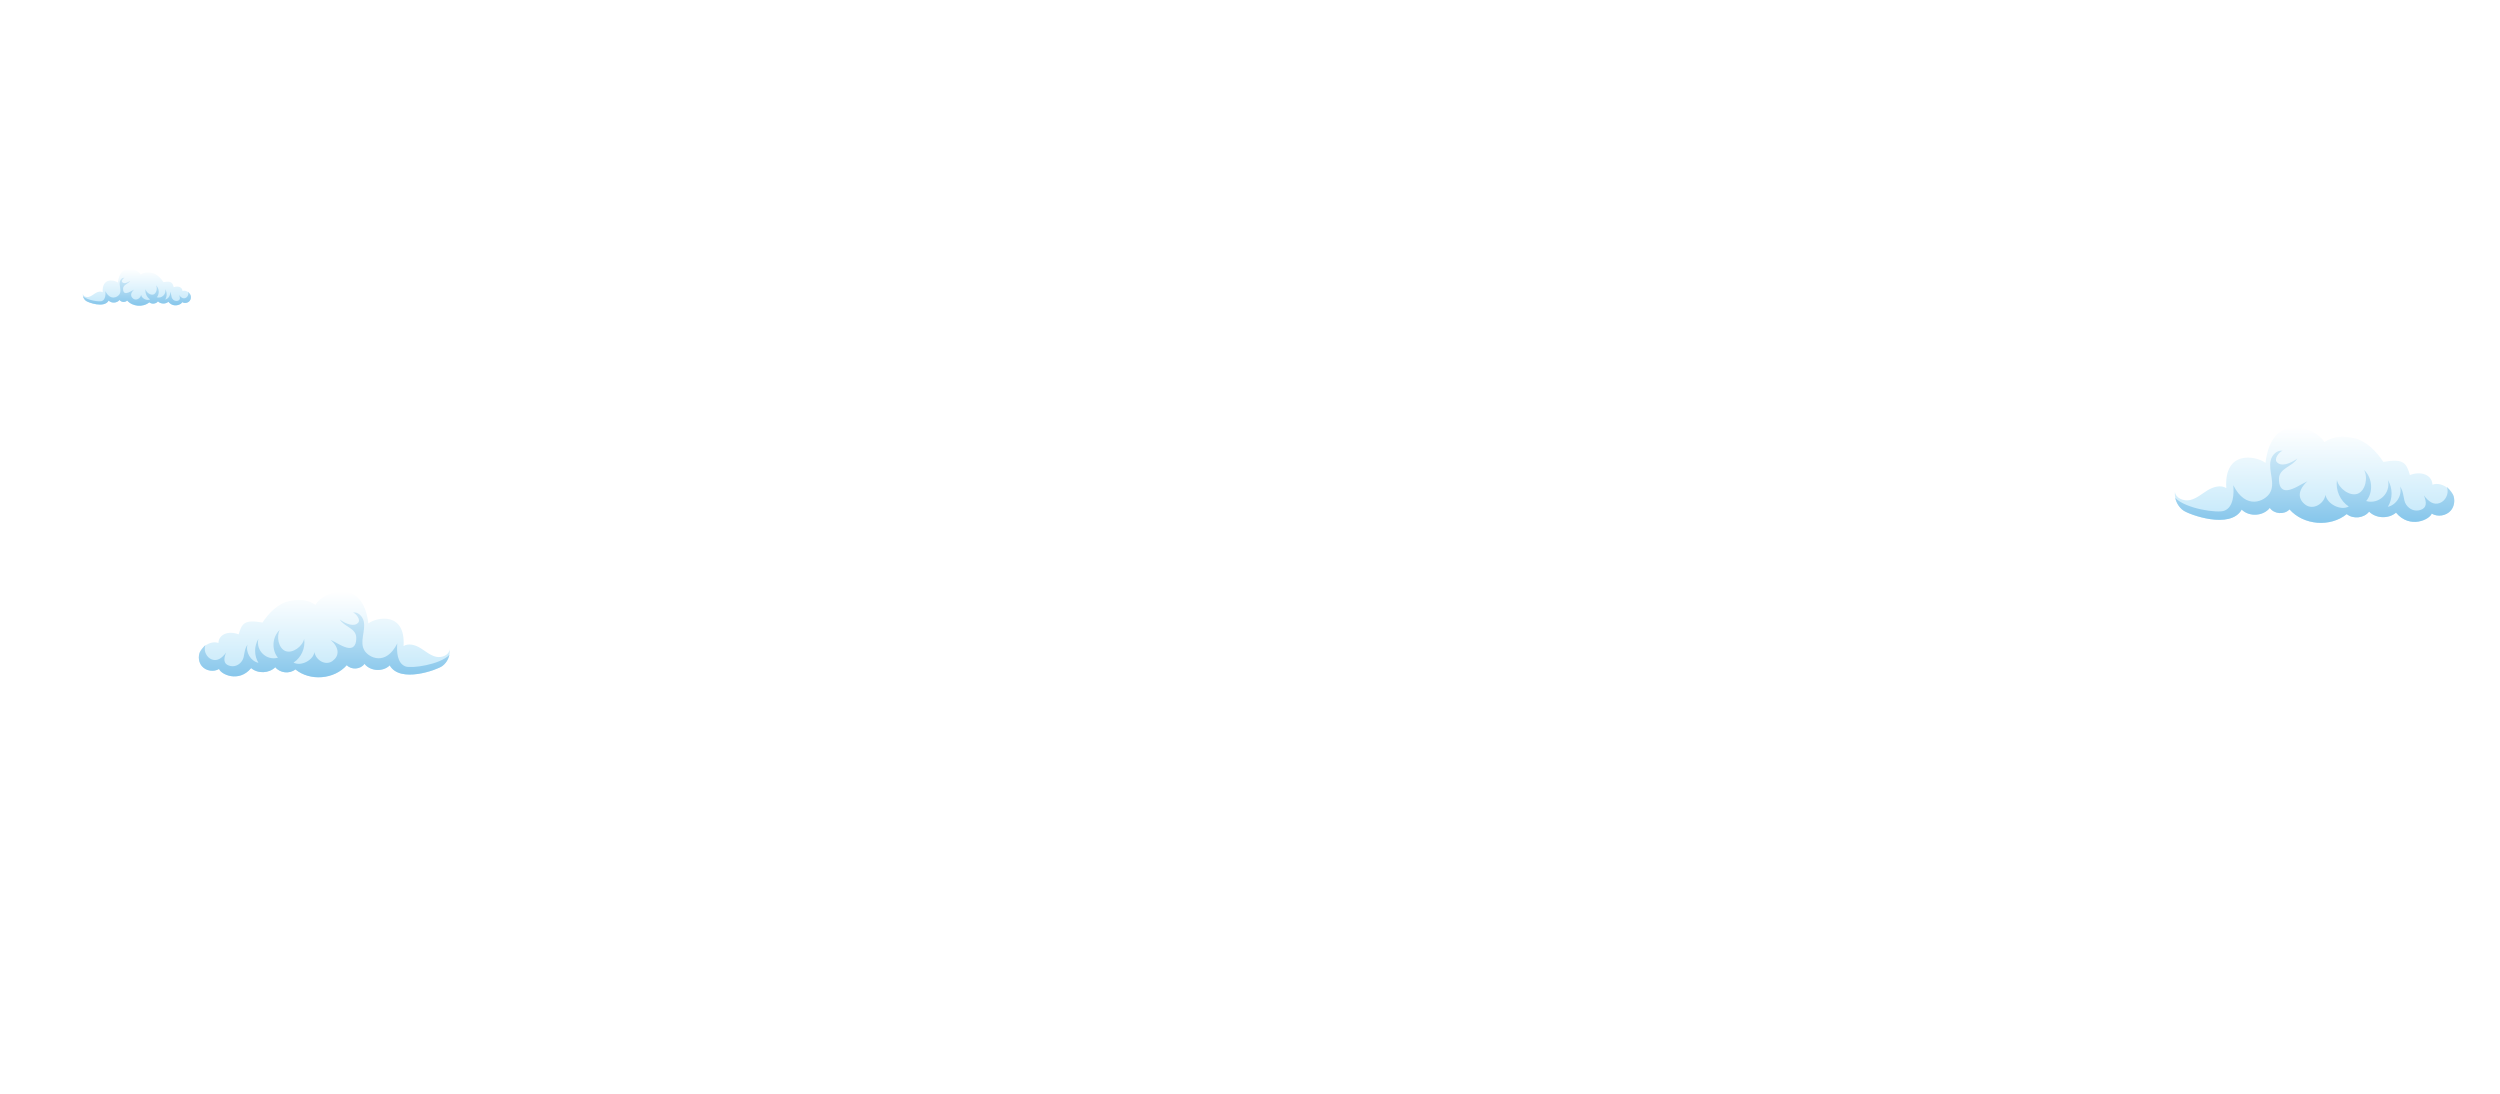
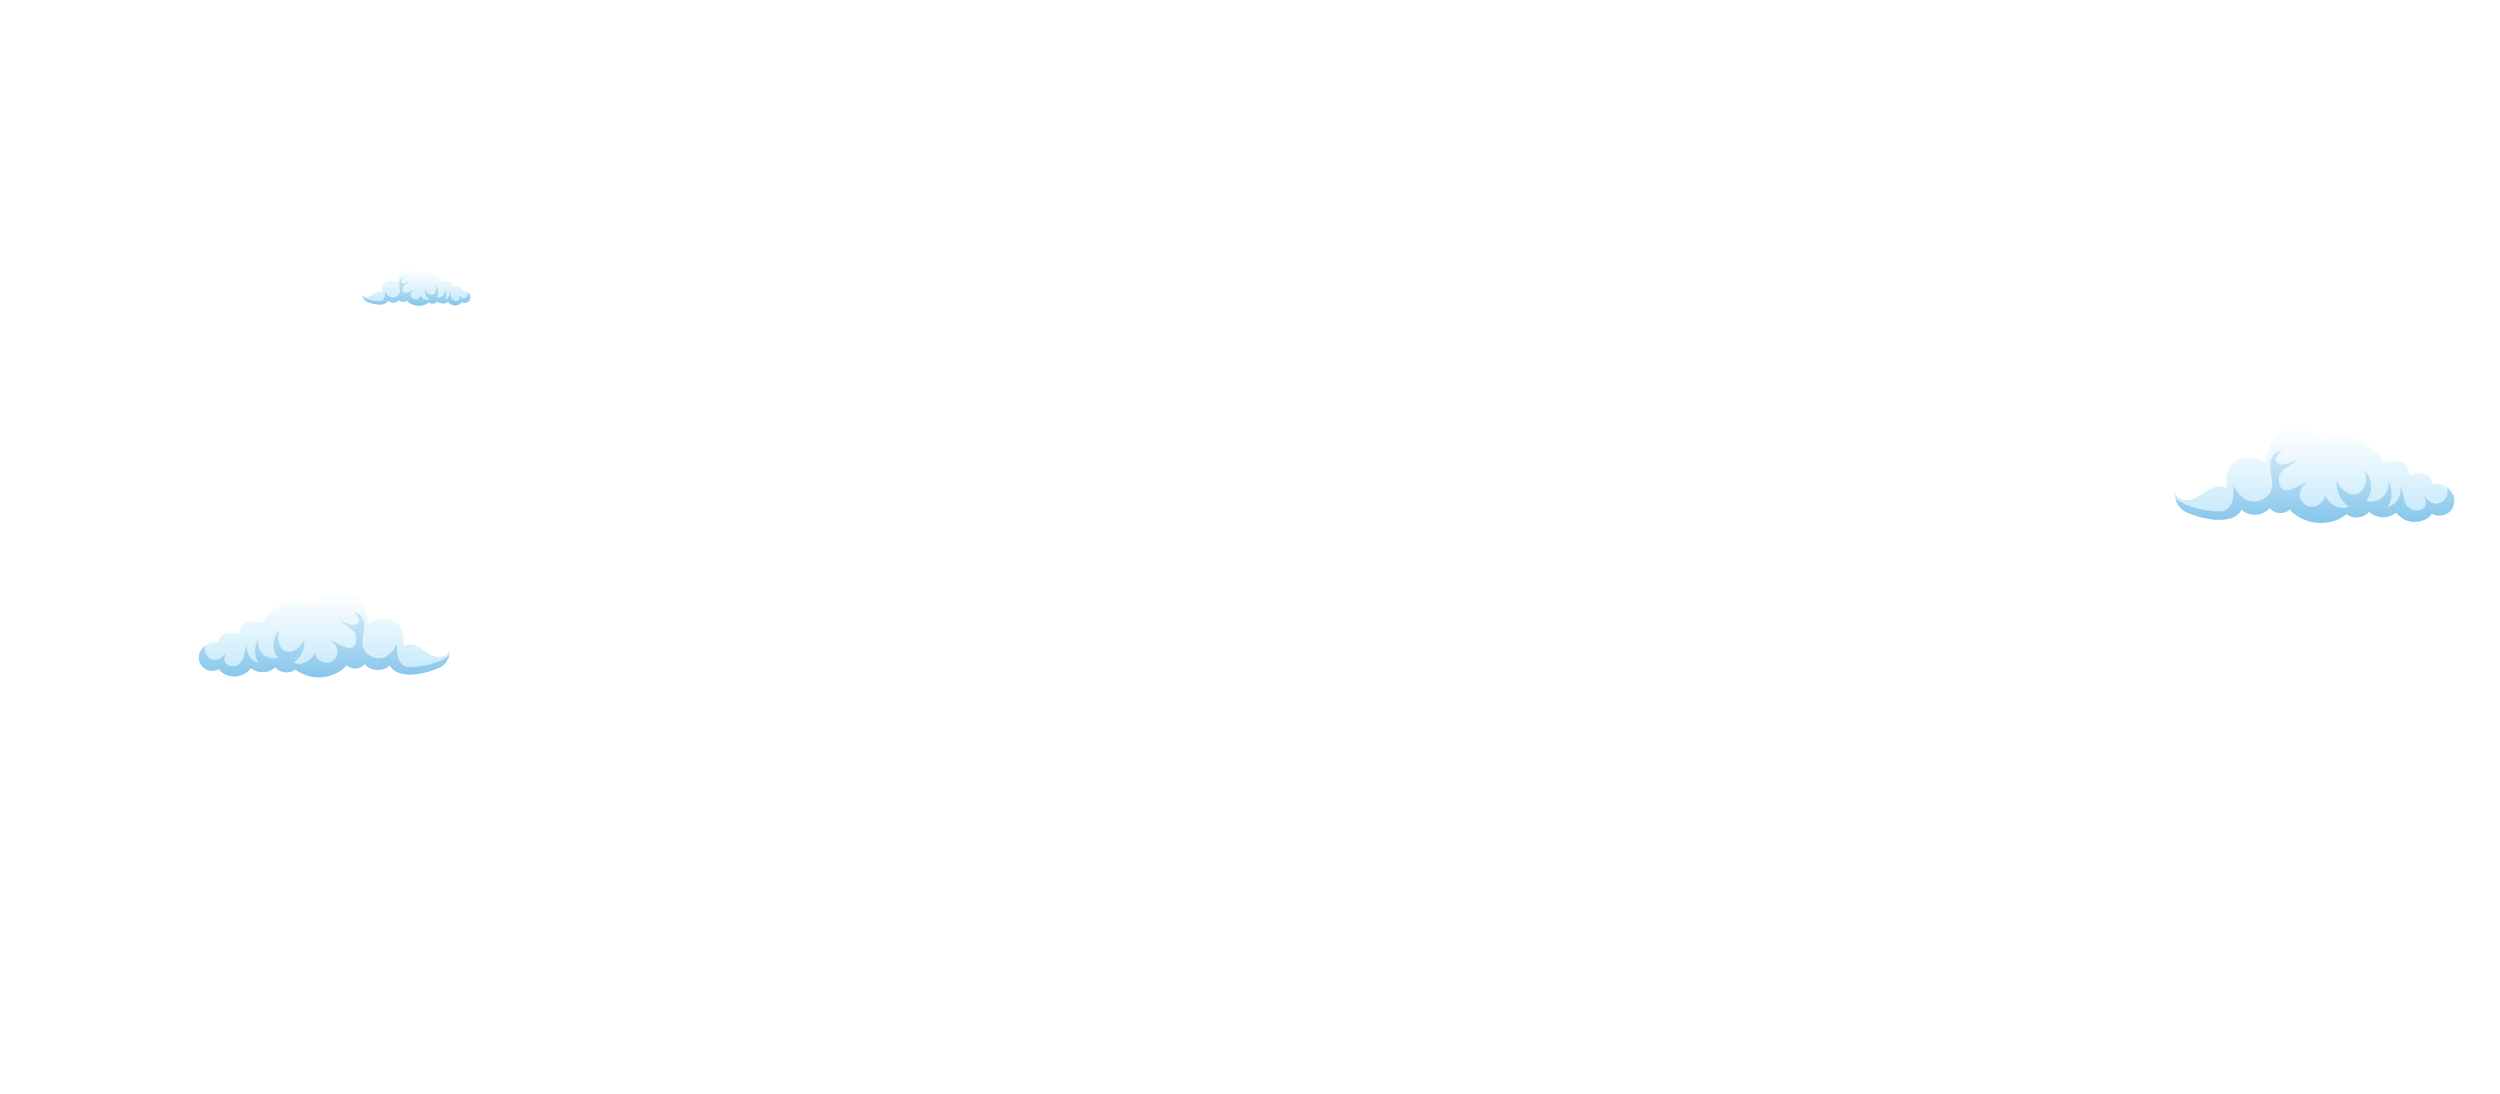
<svg xmlns="http://www.w3.org/2000/svg" version="1.1" id="Layer_1" x="0px" y="0px" viewBox="0 0 400 175" style="enable-background:new 0 0 400 175;" xml:space="preserve">
  <style type="text/css">
	.st0{fill:url(#SVGID_1_);}
	.st1{fill:url(#SVGID_2_);}
	.st2{fill:url(#SVGID_3_);}
	.st3{fill:url(#SVGID_4_);}
	.st4{fill:url(#SVGID_5_);}
	.st5{fill:url(#SVGID_6_);}
</style>
  <g>
-     <linearGradient id="SVGID_1_" gradientUnits="userSpaceOnUse" x1="370.325" y1="266.648" x2="370.325" y2="251.341" gradientTransform="matrix(1 0 0 -1 0 335)">
+     <linearGradient id="SVGID_1_" gradientUnits="userSpaceOnUse" x1="370.325" y1="-241.648" x2="370.325" y2="-226.341" gradientTransform="matrix(1 0 0 1 0 310)">
      <stop offset="0" style="stop-color:#FFFFFF" />
      <stop offset="1" style="stop-color:#C3E8FA" />
    </linearGradient>
    <path class="st0" d="M392.127,81.687c-0.731,0.849-2.094,1.067-3.053,0.488c-0.299,0.933-3.486,2.52-5.711-0.15   c-1.2,1.021-3.183,0.949-4.305-0.159c-0.83,1.047-2.546,1.234-3.58,0.387c-2.621,2.143-6.922,1.791-9.156-0.752   c-0.825,0.885-2.47,0.761-3.151-0.237c-1.051,1.331-3.296,1.466-4.5,0.273c-1.821,3.23-8.419,0.8-9.342,0.133   c-0.657-0.475-1.117-1.209-1.287-2c-0.072-0.335-0.092-0.68-0.055-1.021c0.084,1.058,1.42,1.599,2.454,1.351   c1.032-0.248,1.858-0.995,2.764-1.548c0.906-0.555,2.097-0.915,3.002-0.358c-0.387-6.087,4.676-5.216,6.271-4.036   c1.02-8.56,8.216-5.546,9.413-3.321c1.64-1.051,3.152-0.986,4.732-0.645c2.017,0.436,3.704,2.254,4.711,3.811   c3.277-0.571,3.661,0.156,4.254,2.104c1.831-0.708,3.546,0,3.604,1.539c0.853-0.298,1.718,0.021,2.349,0.482   c0.117,0.087,0.227,0.177,0.326,0.27c0.108,0.099,0.204,0.201,0.287,0.302c0.146,0.175,0.261,0.372,0.345,0.582   C392.834,79.998,392.708,81.01,392.127,81.687z" />
-     <linearGradient id="SVGID_2_" gradientUnits="userSpaceOnUse" x1="370.362" y1="262.899" x2="370.362" y2="251.341" gradientTransform="matrix(1 0 0 -1 0 335)">
+     <linearGradient id="SVGID_2_" gradientUnits="userSpaceOnUse" x1="370.362" y1="-237.899" x2="370.362" y2="-226.341" gradientTransform="matrix(1 0 0 1 0 310)">
      <stop offset="0" style="stop-color:#CDE8F7" />
      <stop offset="1" style="stop-color:#86C6EB" />
    </linearGradient>
    <path class="st1" d="M392.127,81.687c-0.731,0.849-2.094,1.067-3.053,0.488c-0.299,0.933-3.486,2.52-5.711-0.15   c-1.2,1.021-3.183,0.949-4.305-0.159c-0.83,1.047-2.546,1.234-3.58,0.387c-2.621,2.143-6.922,1.791-9.156-0.752   c-0.825,0.885-2.47,0.761-3.151-0.237c-1.051,1.331-3.296,1.466-4.5,0.273c-1.821,3.23-8.419,0.8-9.342,0.133   c-0.657-0.475-1.117-1.209-1.287-2c1.678,1.741,6.777,2.47,7.853,2.046c1.464-0.576,1.562-2.67,1.427-4.094   c2.053,4.091,5.053,2.536,5.831,1.296c0.982-1.564-0.255-3.553,0.16-5.265c0.209-0.869,1.009-1.679,1.892-1.535   c-0.582,0.228-1.339,1.273-0.954,1.764c0.693,0.881,2.216,0.296,3.314-0.516c-0.777,1.316-2.878,1.514-2.929,3.206   c-0.032,1.025,0.279,1.941,1.3,1.862c1.021-0.08,2.305-1.005,3.252-1.434c-1.626,1.493-1.53,2.864-0.321,3.759   c1.207,0.895,2.957-0.104,3.216-1.585c0.241,1.472,2.415,2.579,3.725,1.869c-1.374-0.887-2.149-2.618-1.892-4.232   c0.266,1.321,2.046,2.654,3.308,2.186c1.262-0.47,1.684-2.618,1.025-3.795c1.356,1.232,1.516,3.562,0.339,4.966   c2.048,0.58,3.98-1.281,3.479-3.351c0.787,1.278,0.782,3-0.012,4.273c1.392-0.303,2.345-1.906,1.948-3.273   c0.727,1.06,0.443,2.136,0.991,2.934c0.548,0.796,1.45,1.151,2.358,0.814c0.906-0.337,0.954-1.122,0.468-2.31   c0.722,0.988,1.562,1.596,2.548,1.227c0.938-0.351,1.476-1.505,1.174-2.452c-0.016-0.048-0.033-0.096-0.053-0.143   c0.131,0.131,0.259,0.27,0.38,0.413c0.234,0.275,0.446,0.571,0.633,0.883C392.834,79.998,392.708,81.01,392.127,81.687z" />
  </g>
  <g>
-     <linearGradient id="SVGID_3_" gradientUnits="userSpaceOnUse" x1="773.151" y1="240.381" x2="773.151" y2="226.635" gradientTransform="matrix(-1 0 0 -1 825.0414 335)">
+     <linearGradient id="SVGID_3_" gradientUnits="userSpaceOnUse" x1="1123.151" y1="-215.381" x2="1123.151" y2="-201.635" gradientTransform="matrix(-1 0 0 1 1175.041 310)">
      <stop offset="0" style="stop-color:#FFFFFF" />
      <stop offset="1" style="stop-color:#C3E8FA" />
    </linearGradient>
    <path class="st2" d="M31.977,104.344c0.076-0.188,0.18-0.364,0.31-0.522c0.075-0.091,0.161-0.182,0.258-0.271   c0.089-0.082,0.188-0.164,0.293-0.242c0.567-0.414,1.344-0.7,2.11-0.433c0.052-1.382,1.592-2.017,3.237-1.382   c0.531-1.749,0.877-2.402,3.819-1.89c0.905-1.398,2.419-3.03,4.231-3.422c1.418-0.306,2.777-0.365,4.25,0.579   c1.075-1.998,7.538-4.705,8.453,2.982c1.433-1.06,5.979-1.842,5.632,3.624c0.812-0.5,1.883-0.177,2.696,0.321   c0.814,0.497,1.556,1.167,2.483,1.39c0.928,0.223,2.129-0.263,2.203-1.213c0.033,0.306,0.015,0.616-0.05,0.917   c-0.153,0.71-0.566,1.369-1.156,1.796c-0.83,0.599-6.755,2.782-8.39-0.119c-1.081,1.071-3.097,0.95-4.041-0.245   c-0.612,0.896-2.089,1.008-2.83,0.213c-2.006,2.284-5.869,2.6-8.223,0.675c-0.928,0.761-2.469,0.594-3.214-0.347   c-1.008,0.995-2.788,1.06-3.866,0.143c-1.998,2.398-4.86,0.973-5.129,0.135c-0.861,0.52-2.086,0.325-2.741-0.438   C31.79,105.989,31.677,105.08,31.977,104.344z" />
-     <linearGradient id="SVGID_4_" gradientUnits="userSpaceOnUse" x1="773.184" y1="237.015" x2="773.184" y2="226.634" gradientTransform="matrix(-1 0 0 -1 825.0414 335)">
+     <linearGradient id="SVGID_4_" gradientUnits="userSpaceOnUse" x1="1123.184" y1="-212.015" x2="1123.184" y2="-201.634" gradientTransform="matrix(-1 0 0 1 1175.041 310)">
      <stop offset="0" style="stop-color:#CDE8F7" />
      <stop offset="1" style="stop-color:#86C6EB" />
    </linearGradient>
    <path class="st3" d="M31.974,104.344c0.167-0.28,0.358-0.546,0.568-0.793c0.109-0.129,0.224-0.253,0.341-0.371   c-0.018,0.043-0.033,0.086-0.048,0.129c-0.271,0.851,0.212,1.887,1.054,2.202c0.885,0.331,1.64-0.215,2.288-1.102   c-0.436,1.067-0.393,1.772,0.421,2.075c0.815,0.303,1.626-0.016,2.118-0.731c0.493-0.716,0.237-1.683,0.89-2.635   c-0.356,1.228,0.5,2.667,1.75,2.939c-0.713-1.143-0.718-2.689-0.011-3.837c-0.451,1.86,1.285,3.531,3.124,3.01   c-1.057-1.261-0.914-3.353,0.304-4.46c-0.592,1.056-0.213,2.986,0.92,3.407c1.134,0.42,2.732-0.777,2.971-1.963   c0.231,1.449-0.464,3.004-1.698,3.801c1.177,0.638,3.129-0.356,3.346-1.678c0.232,1.329,1.804,2.227,2.888,1.423   c1.087-0.804,1.172-2.035-0.288-3.376c0.851,0.385,2.004,1.216,2.921,1.288C56.75,103.743,57.028,102.92,57,102   c-0.046-1.519-1.932-1.697-2.63-2.879c0.986,0.729,2.354,1.255,2.976,0.464c0.345-0.441-0.335-1.379-0.857-1.585   c0.794-0.129,1.512,0.599,1.699,1.379c0.372,1.538-0.739,3.324,0.143,4.729c0.699,1.113,3.393,2.51,5.237-1.164   c-0.121,1.279-0.033,3.159,1.282,3.676c0.967,0.38,5.545-0.273,7.052-1.837c-0.153,0.71-0.566,1.369-1.156,1.796   c-0.83,0.599-6.755,2.782-8.39-0.119c-1.081,1.071-3.097,0.95-4.041-0.245c-0.612,0.896-2.089,1.008-2.83,0.213   c-2.006,2.284-5.869,2.6-8.223,0.675c-0.928,0.761-2.469,0.594-3.214-0.347c-1.008,0.995-2.788,1.06-3.866,0.143   c-1.998,2.398-4.86,0.973-5.129,0.135c-0.861,0.52-2.086,0.325-2.741-0.438C31.79,105.989,31.677,105.08,31.974,104.344z" />
  </g>
  <g>
-     <linearGradient id="SVGID_5_" gradientUnits="userSpaceOnUse" x1="21.895" y1="-277.006" x2="21.895" y2="-271.082" gradientTransform="matrix(1 0 0 1 0 320)">
+     <linearGradient id="SVGID_5_" gradientUnits="userSpaceOnUse" x1="66.62" y1="452.006" x2="66.62" y2="446.082" gradientTransform="matrix(1 0 0 -1 0 495)">
      <stop offset="0" style="stop-color:#FFFFFF" />
      <stop offset="1" style="stop-color:#C3E8FA" />
    </linearGradient>
-     <path class="st4" d="M30.333,48.155c-0.283,0.329-0.81,0.413-1.182,0.189c-0.116,0.361-1.349,0.975-2.21-0.058   c-0.464,0.395-1.232,0.367-1.666-0.062c-0.321,0.406-0.986,0.477-1.386,0.15c-1.014,0.83-2.679,0.693-3.544-0.291   c-0.319,0.343-0.956,0.294-1.219-0.092c-0.407,0.515-1.276,0.567-1.742,0.106c-0.705,1.25-3.258,0.31-3.616,0.051   c-0.255-0.184-0.432-0.468-0.498-0.774c-0.028-0.13-0.036-0.264-0.021-0.395c0.032,0.41,0.55,0.619,0.95,0.523   s0.719-0.385,1.07-0.599c0.351-0.215,0.812-0.354,1.162-0.139c-0.15-2.356,1.81-2.019,2.427-1.562   c0.395-3.313,3.18-2.147,3.643-1.285c0.635-0.407,1.22-0.381,1.832-0.25c0.781,0.169,1.434,0.872,1.823,1.475   c1.268-0.221,1.417,0.061,1.646,0.814c0.709-0.274,1.373,0,1.395,0.596c0.33-0.115,0.665,0.008,0.909,0.186   c0.045,0.034,0.088,0.069,0.126,0.104c0.042,0.038,0.079,0.077,0.111,0.117c0.056,0.068,0.101,0.144,0.134,0.225   C30.607,47.501,30.558,47.893,30.333,48.155z" />
-     <linearGradient id="SVGID_6_" gradientUnits="userSpaceOnUse" x1="21.909" y1="-275.555" x2="21.909" y2="-271.082" gradientTransform="matrix(1 0 0 1 0 320)">
+     <path class="st4" d="M75.058,48.155c-0.283,0.329-0.81,0.413-1.182,0.189c-0.116,0.361-1.349,0.975-2.21-0.058   c-0.464,0.395-1.232,0.367-1.666-0.062c-0.321,0.406-0.986,0.477-1.386,0.15c-1.014,0.83-2.679,0.693-3.544-0.291   c-0.319,0.343-0.956,0.294-1.219-0.092c-0.407,0.515-1.276,0.567-1.742,0.106c-0.705,1.25-3.258,0.31-3.616,0.051   c-0.255-0.184-0.432-0.468-0.498-0.774c-0.028-0.13-0.036-0.264-0.021-0.395c0.032,0.41,0.55,0.619,0.95,0.523   c0.4-0.096,0.719-0.385,1.07-0.599c0.351-0.215,0.812-0.354,1.162-0.139c-0.15-2.356,1.81-2.019,2.427-1.562   c0.395-3.313,3.18-2.147,3.643-1.285c0.635-0.407,1.22-0.381,1.832-0.25c0.781,0.169,1.434,0.872,1.823,1.475   c1.268-0.221,1.417,0.061,1.646,0.814c0.709-0.274,1.373,0,1.395,0.596c0.33-0.115,0.665,0.008,0.909,0.186   c0.045,0.034,0.088,0.069,0.126,0.104c0.042,0.038,0.079,0.077,0.111,0.117c0.056,0.068,0.101,0.144,0.134,0.225   C75.332,47.501,75.283,47.893,75.058,48.155z" />
+     <linearGradient id="SVGID_6_" gradientUnits="userSpaceOnUse" x1="66.634" y1="450.555" x2="66.634" y2="446.082" gradientTransform="matrix(1 0 0 -1 0 495)">
      <stop offset="0" style="stop-color:#CDE8F7" />
      <stop offset="1" style="stop-color:#86C6EB" />
    </linearGradient>
-     <path class="st5" d="M30.333,48.155c-0.283,0.329-0.81,0.413-1.182,0.189c-0.116,0.361-1.349,0.975-2.21-0.058   c-0.464,0.395-1.232,0.367-1.666-0.062c-0.321,0.406-0.986,0.477-1.386,0.15c-1.014,0.83-2.679,0.693-3.544-0.291   c-0.319,0.343-0.956,0.294-1.219-0.092c-0.407,0.515-1.276,0.567-1.742,0.106c-0.705,1.25-3.258,0.31-3.616,0.051   c-0.255-0.184-0.432-0.468-0.498-0.774c0.649,0.674,2.623,0.956,3.039,0.792c0.567-0.223,0.604-1.034,0.552-1.585   c0.795,1.583,1.956,0.981,2.257,0.502c0.38-0.605-0.099-1.375,0.062-2.038c0.081-0.336,0.391-0.65,0.732-0.594   c-0.225,0.089-0.518,0.493-0.369,0.683c0.268,0.341,0.858,0.115,1.283-0.2c-0.301,0.509-1.114,0.586-1.134,1.241   c-0.012,0.397,0.108,0.751,0.503,0.721c0.395-0.031,0.892-0.389,1.258-0.555c-0.629,0.578-0.592,1.108-0.124,1.455   s1.145-0.04,1.245-0.614c0.093,0.57,0.935,0.999,1.442,0.723c-0.532-0.343-0.832-1.014-0.732-1.638   c0.103,0.511,0.792,1.027,1.28,0.846c0.489-0.182,0.652-1.014,0.397-1.468c0.525,0.477,0.587,1.379,0.131,1.922   c0.793,0.224,1.541-0.496,1.346-1.297c0.305,0.495,0.303,1.161-0.005,1.654c0.539-0.118,0.908-0.738,0.754-1.267   c0.281,0.41,0.172,0.827,0.384,1.136c0.212,0.308,0.561,0.445,0.913,0.315c0.351-0.131,0.369-0.434,0.181-0.894   c0.279,0.382,0.605,0.618,0.986,0.475c0.363-0.136,0.571-0.583,0.454-0.949c-0.006-0.019-0.013-0.037-0.02-0.056   c0.051,0.051,0.1,0.104,0.147,0.16c0.09,0.106,0.173,0.221,0.245,0.342C30.607,47.501,30.558,47.893,30.333,48.155z" />
+     <path class="st5" d="M75.058,48.155c-0.283,0.329-0.81,0.413-1.182,0.189c-0.116,0.361-1.349,0.975-2.21-0.058   c-0.464,0.395-1.232,0.367-1.666-0.062c-0.321,0.406-0.986,0.477-1.386,0.15c-1.014,0.83-2.679,0.693-3.544-0.291   c-0.319,0.343-0.956,0.294-1.219-0.092c-0.407,0.515-1.276,0.567-1.742,0.106c-0.705,1.25-3.258,0.31-3.616,0.051   c-0.255-0.184-0.432-0.468-0.498-0.774c0.649,0.674,2.623,0.956,3.039,0.792c0.567-0.223,0.604-1.034,0.552-1.585   c0.795,1.583,1.956,0.981,2.257,0.502c0.38-0.605-0.099-1.375,0.062-2.038c0.081-0.336,0.391-0.65,0.732-0.594   c-0.225,0.089-0.518,0.493-0.369,0.683c0.268,0.341,0.858,0.115,1.283-0.2c-0.301,0.509-1.114,0.586-1.134,1.241   c-0.012,0.397,0.108,0.751,0.503,0.721c0.395-0.031,0.892-0.389,1.258-0.555c-0.629,0.578-0.592,1.108-0.124,1.455   c0.468,0.347,1.145-0.04,1.245-0.614c0.093,0.57,0.935,0.999,1.442,0.723c-0.532-0.343-0.832-1.014-0.732-1.638   c0.103,0.511,0.792,1.027,1.28,0.846c0.489-0.182,0.652-1.014,0.397-1.468c0.525,0.477,0.587,1.379,0.131,1.922   c0.793,0.224,1.541-0.496,1.346-1.297c0.305,0.495,0.303,1.161-0.005,1.654c0.539-0.118,0.908-0.738,0.754-1.267   c0.281,0.41,0.172,0.827,0.384,1.136c0.212,0.308,0.561,0.445,0.913,0.315c0.351-0.131,0.369-0.434,0.181-0.894   c0.279,0.382,0.605,0.618,0.986,0.475c0.363-0.136,0.571-0.583,0.454-0.949c-0.006-0.019-0.013-0.037-0.02-0.056   c0.051,0.051,0.1,0.104,0.147,0.16c0.09,0.106,0.173,0.221,0.245,0.342C75.332,47.501,75.283,47.893,75.058,48.155z" />
  </g>
</svg>
